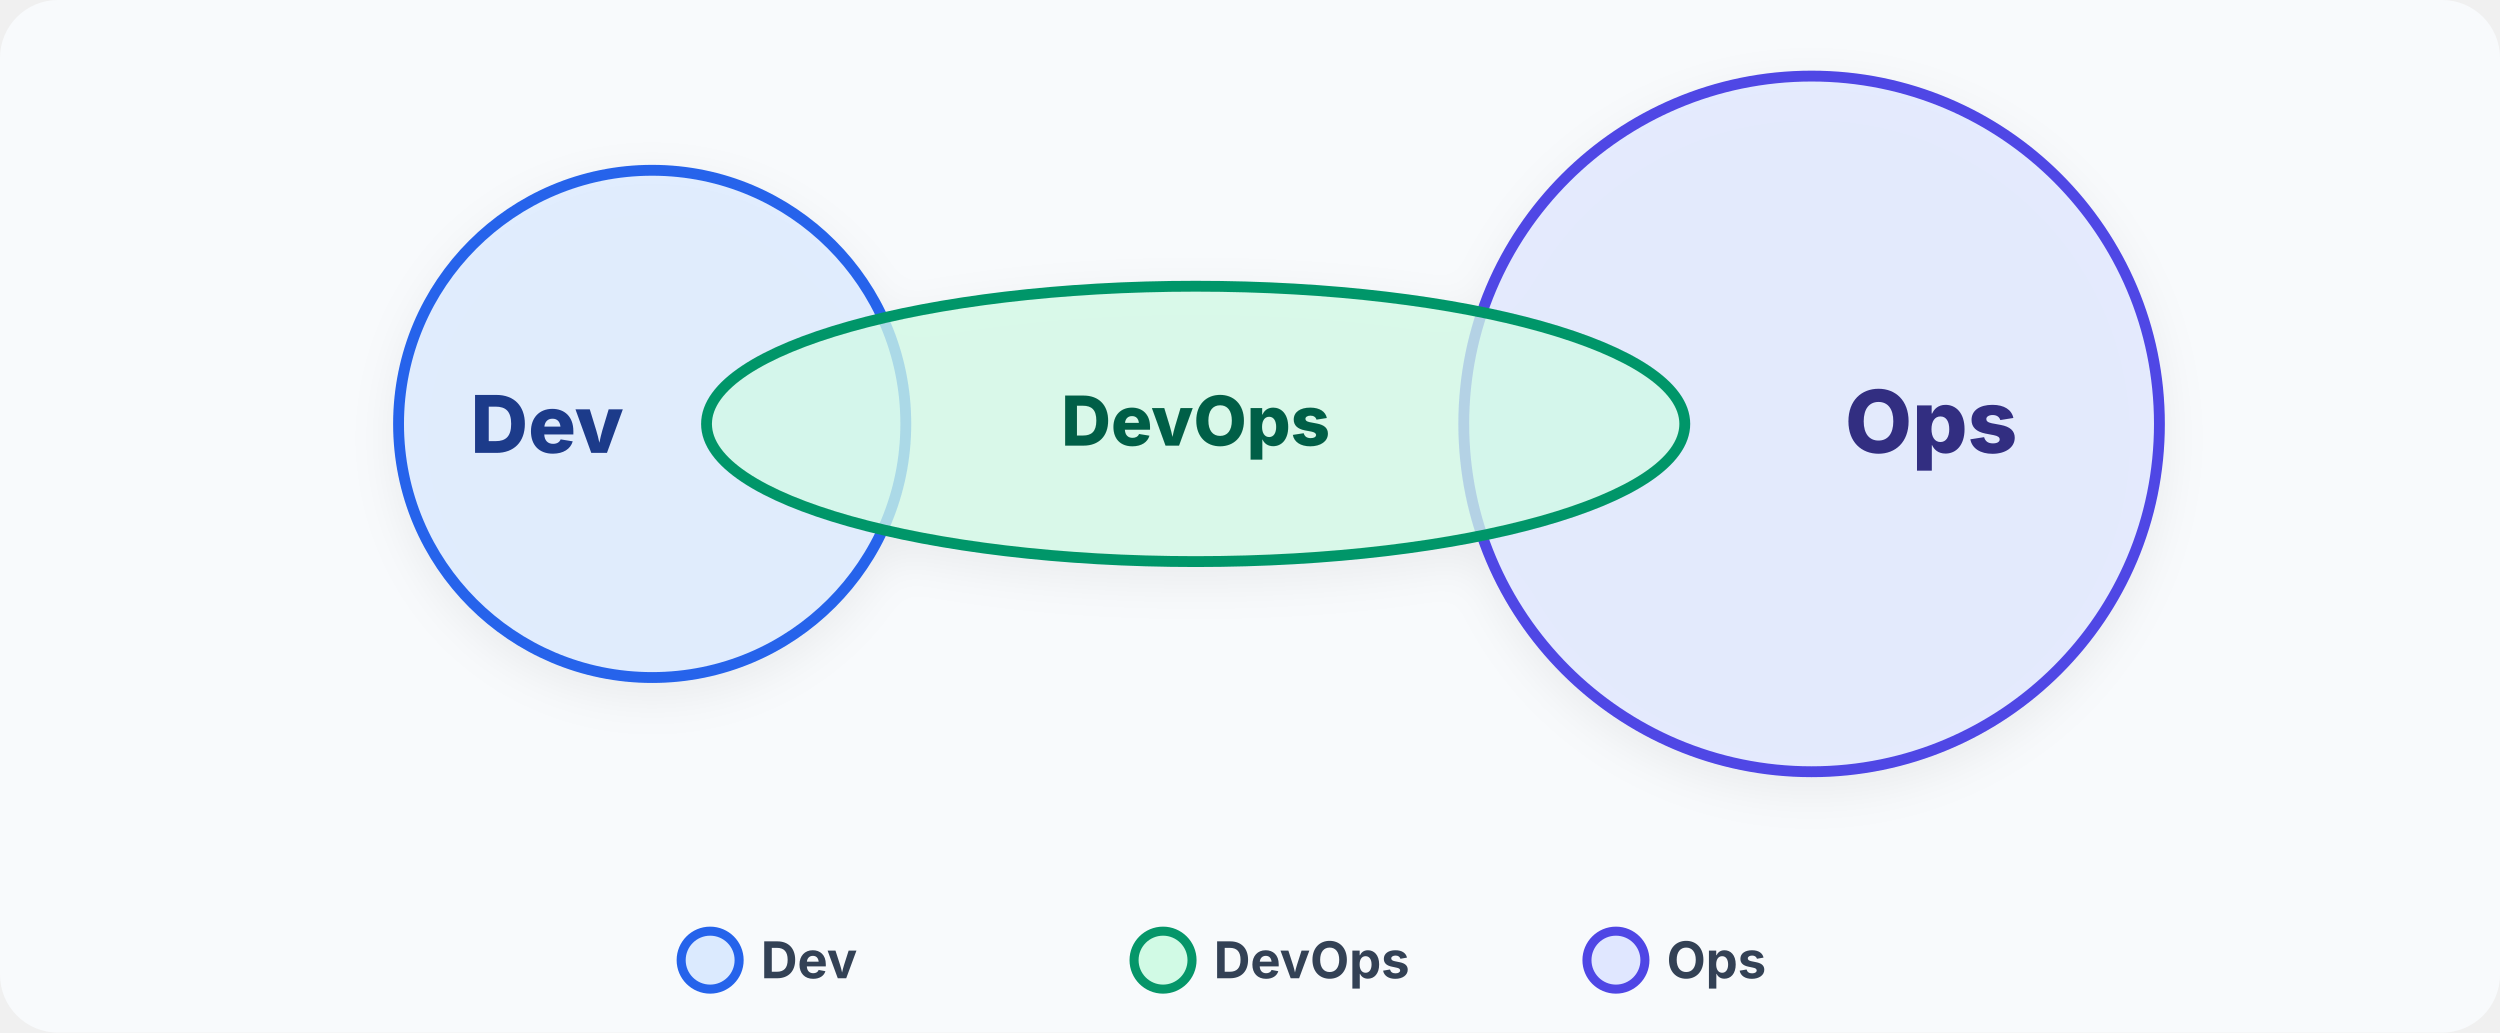
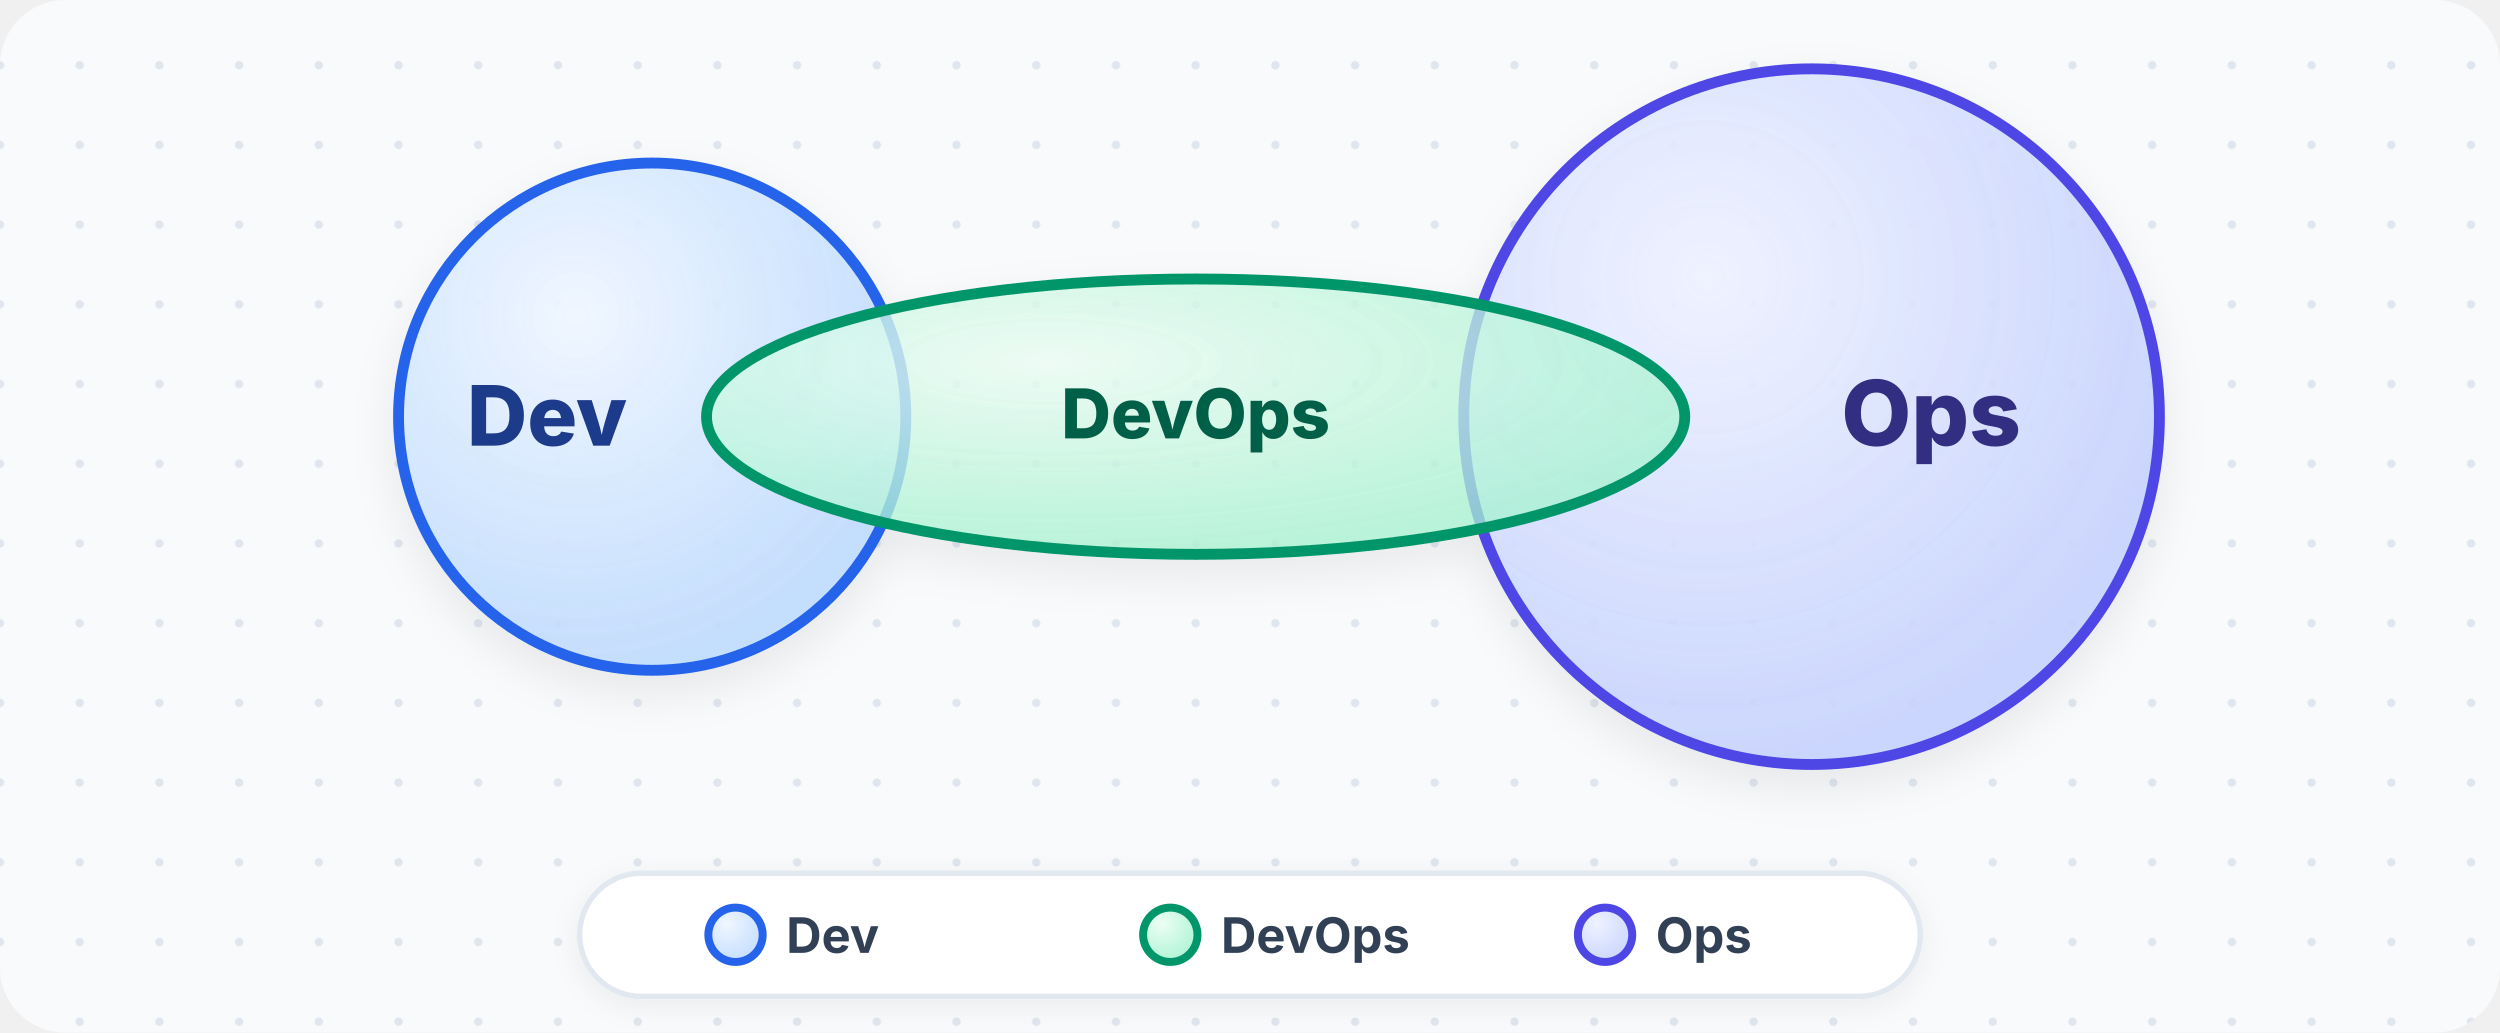
<svg xmlns="http://www.w3.org/2000/svg" viewBox="55 15 690 285" width="690" height="285" font-family="'Inter', -apple-system, BlinkMacSystemFont, 'Segoe UI', sans-serif">
  <defs>
+     <pattern id="tpDots" width="22" height="22" patternUnits="userSpaceOnUse">
+       <circle cx="11" cy="11" r="1.15" fill="#cbd5e1" fill-opacity="0.55" />
+     </pattern>
+     <radialGradient id="gradDev" cx="35%" cy="30%" r="70%">
+       <stop offset="0%" stop-color="#eff6ff" stop-opacity="0.95" />
+       <stop offset="100%" stop-color="#bfdbfe" stop-opacity="0.88" />
+     </radialGradient>
+     <radialGradient id="gradOps" cx="35%" cy="30%" r="70%">
+       <stop offset="0%" stop-color="#eef2ff" stop-opacity="0.95" />
+       <stop offset="100%" stop-color="#c7d2fe" stop-opacity="0.88" />
+     </radialGradient>
+     <radialGradient id="gradAnti" cx="35%" cy="30%" r="70%">
+       <stop offset="0%" stop-color="#fff1f2" stop-opacity="0.96" />
+       <stop offset="100%" stop-color="#fecdd3" stop-opacity="0.90" />
+     </radialGradient>
+     <radialGradient id="gradDevOps" cx="35%" cy="30%" r="70%">
+       <stop offset="0%" stop-color="#ecfdf5" stop-opacity="0.95" />
+       <stop offset="100%" stop-color="#a7f3d0" stop-opacity="0.88" />
+     </radialGradient>
+     <radialGradient id="gradDBA" cx="35%" cy="30%" r="70%">
+       <stop offset="0%" stop-color="#fff7ed" stop-opacity="0.96" />
+       <stop offset="100%" stop-color="#fed7aa" stop-opacity="0.90" />
+     </radialGradient>
+     <radialGradient id="gradSRE" cx="35%" cy="30%" r="70%">
+       <stop offset="0%" stop-color="#ecfeff" stop-opacity="0.95" />
+       <stop offset="100%" stop-color="#a5f3fc" stop-opacity="0.88" />
+     </radialGradient>
    <filter id="tpShadow" x="-10%" y="-10%" width="120%" height="125%">
-       <feDropShadow dx="0" dy="4" stdDeviation="6" flood-color="#0f172a" flood-opacity="0.07" />
+       <feDropShadow dx="0" dy="5" stdDeviation="6" flood-color="#0f172a" flood-opacity="0.08" />
+     </filter>
+     <filter id="legShadow" x="-10%" y="-20%" width="120%" height="150%">
+       <feDropShadow dx="0" dy="2" stdDeviation="4" flood-color="#0f172a" flood-opacity="0.06" />
    </filter>
  </defs>
-   <rect x="55" y="15" width="690" height="285" rx="16" fill="#f8fafc" />
+   <rect x="55" y="15" width="690" height="285" rx="18" fill="#f8fafc" />
+   <rect x="55" y="15" width="690" height="285" rx="18" fill="url(#tpDots)" />
  <g filter="url(#tpShadow)">
-     <circle cx="235" cy="132" r="70" fill="#dbeafe" fill-opacity="0.82" stroke="#2563eb" stroke-width="3" />
-     <text x="206" y="140" font-size="22" font-weight="800" fill="#1e3a8a" text-anchor="middle">Dev</text>
-     <circle cx="555" cy="132" r="96" fill="#e0e7ff" fill-opacity="0.82" stroke="#4f46e5" stroke-width="3" />
-     <text x="588" y="140" font-size="24" font-weight="800" fill="#312e81" text-anchor="middle">Ops</text>
-     <ellipse cx="385" cy="132" rx="135" ry="38" fill="#d1fae5" fill-opacity="0.78" stroke="#059669" stroke-width="3" />
-     <text x="385" y="138" font-size="19" font-weight="800" fill="#065f46" text-anchor="middle">DevOps</text>
+     <circle cx="235" cy="130" r="70" fill="url(#gradDev)" stroke="#2563eb" stroke-width="3" />
+     <text x="206" y="138" font-size="23" font-weight="800" fill="#1e3a8a" text-anchor="middle">Dev</text>
+     <circle cx="555" cy="130" r="96" fill="url(#gradOps)" stroke="#4f46e5" stroke-width="3" />
+     <text x="588" y="138" font-size="25" font-weight="800" fill="#312e81" text-anchor="middle">Ops</text>
+     <ellipse cx="385" cy="130" rx="135" ry="38" fill="url(#gradDevOps)" fill-opacity="0.85" stroke="#059669" stroke-width="3" />
+     <text x="385" y="136" font-size="19" font-weight="800" fill="#065f46" text-anchor="middle">DevOps</text>
  </g>
-   <g>
-     <circle cx="251.0" cy="280" r="8" fill="#dbeafe" stroke="#2563eb" stroke-width="2.5" />
-     <text x="265.0" y="285" font-size="14" font-weight="700" fill="#334155">Dev</text>
-     <circle cx="376.0" cy="280" r="8" fill="#d1fae5" stroke="#059669" stroke-width="2.5" />
-     <text x="390.0" y="285" font-size="14" font-weight="700" fill="#334155">DevOps</text>
-     <circle cx="501.0" cy="280" r="8" fill="#e0e7ff" stroke="#4f46e5" stroke-width="2.5" />
-     <text x="515.0" y="285" font-size="14" font-weight="700" fill="#334155">Ops</text>
+   <g filter="url(#legShadow)">
+     <rect x="215.0" y="256" width="370.0" height="34" rx="17" fill="#ffffff" stroke="#e2e8f0" stroke-width="1.5" />
+     <circle cx="258.0" cy="273" r="7.5" fill="url(#gradDev)" stroke="#2563eb" stroke-width="2.2" />
+     <text x="272.0" y="278" font-size="13.5" font-weight="700" fill="#334155">Dev</text>
+     <circle cx="378.0" cy="273" r="7.5" fill="url(#gradDevOps)" stroke="#059669" stroke-width="2.2" />
+     <text x="392.0" y="278" font-size="13.5" font-weight="700" fill="#334155">DevOps</text>
+     <circle cx="498.0" cy="273" r="7.5" fill="url(#gradOps)" stroke="#4f46e5" stroke-width="2.2" />
+     <text x="512.0" y="278" font-size="13.5" font-weight="700" fill="#334155">Ops</text>
  </g>
</svg>
